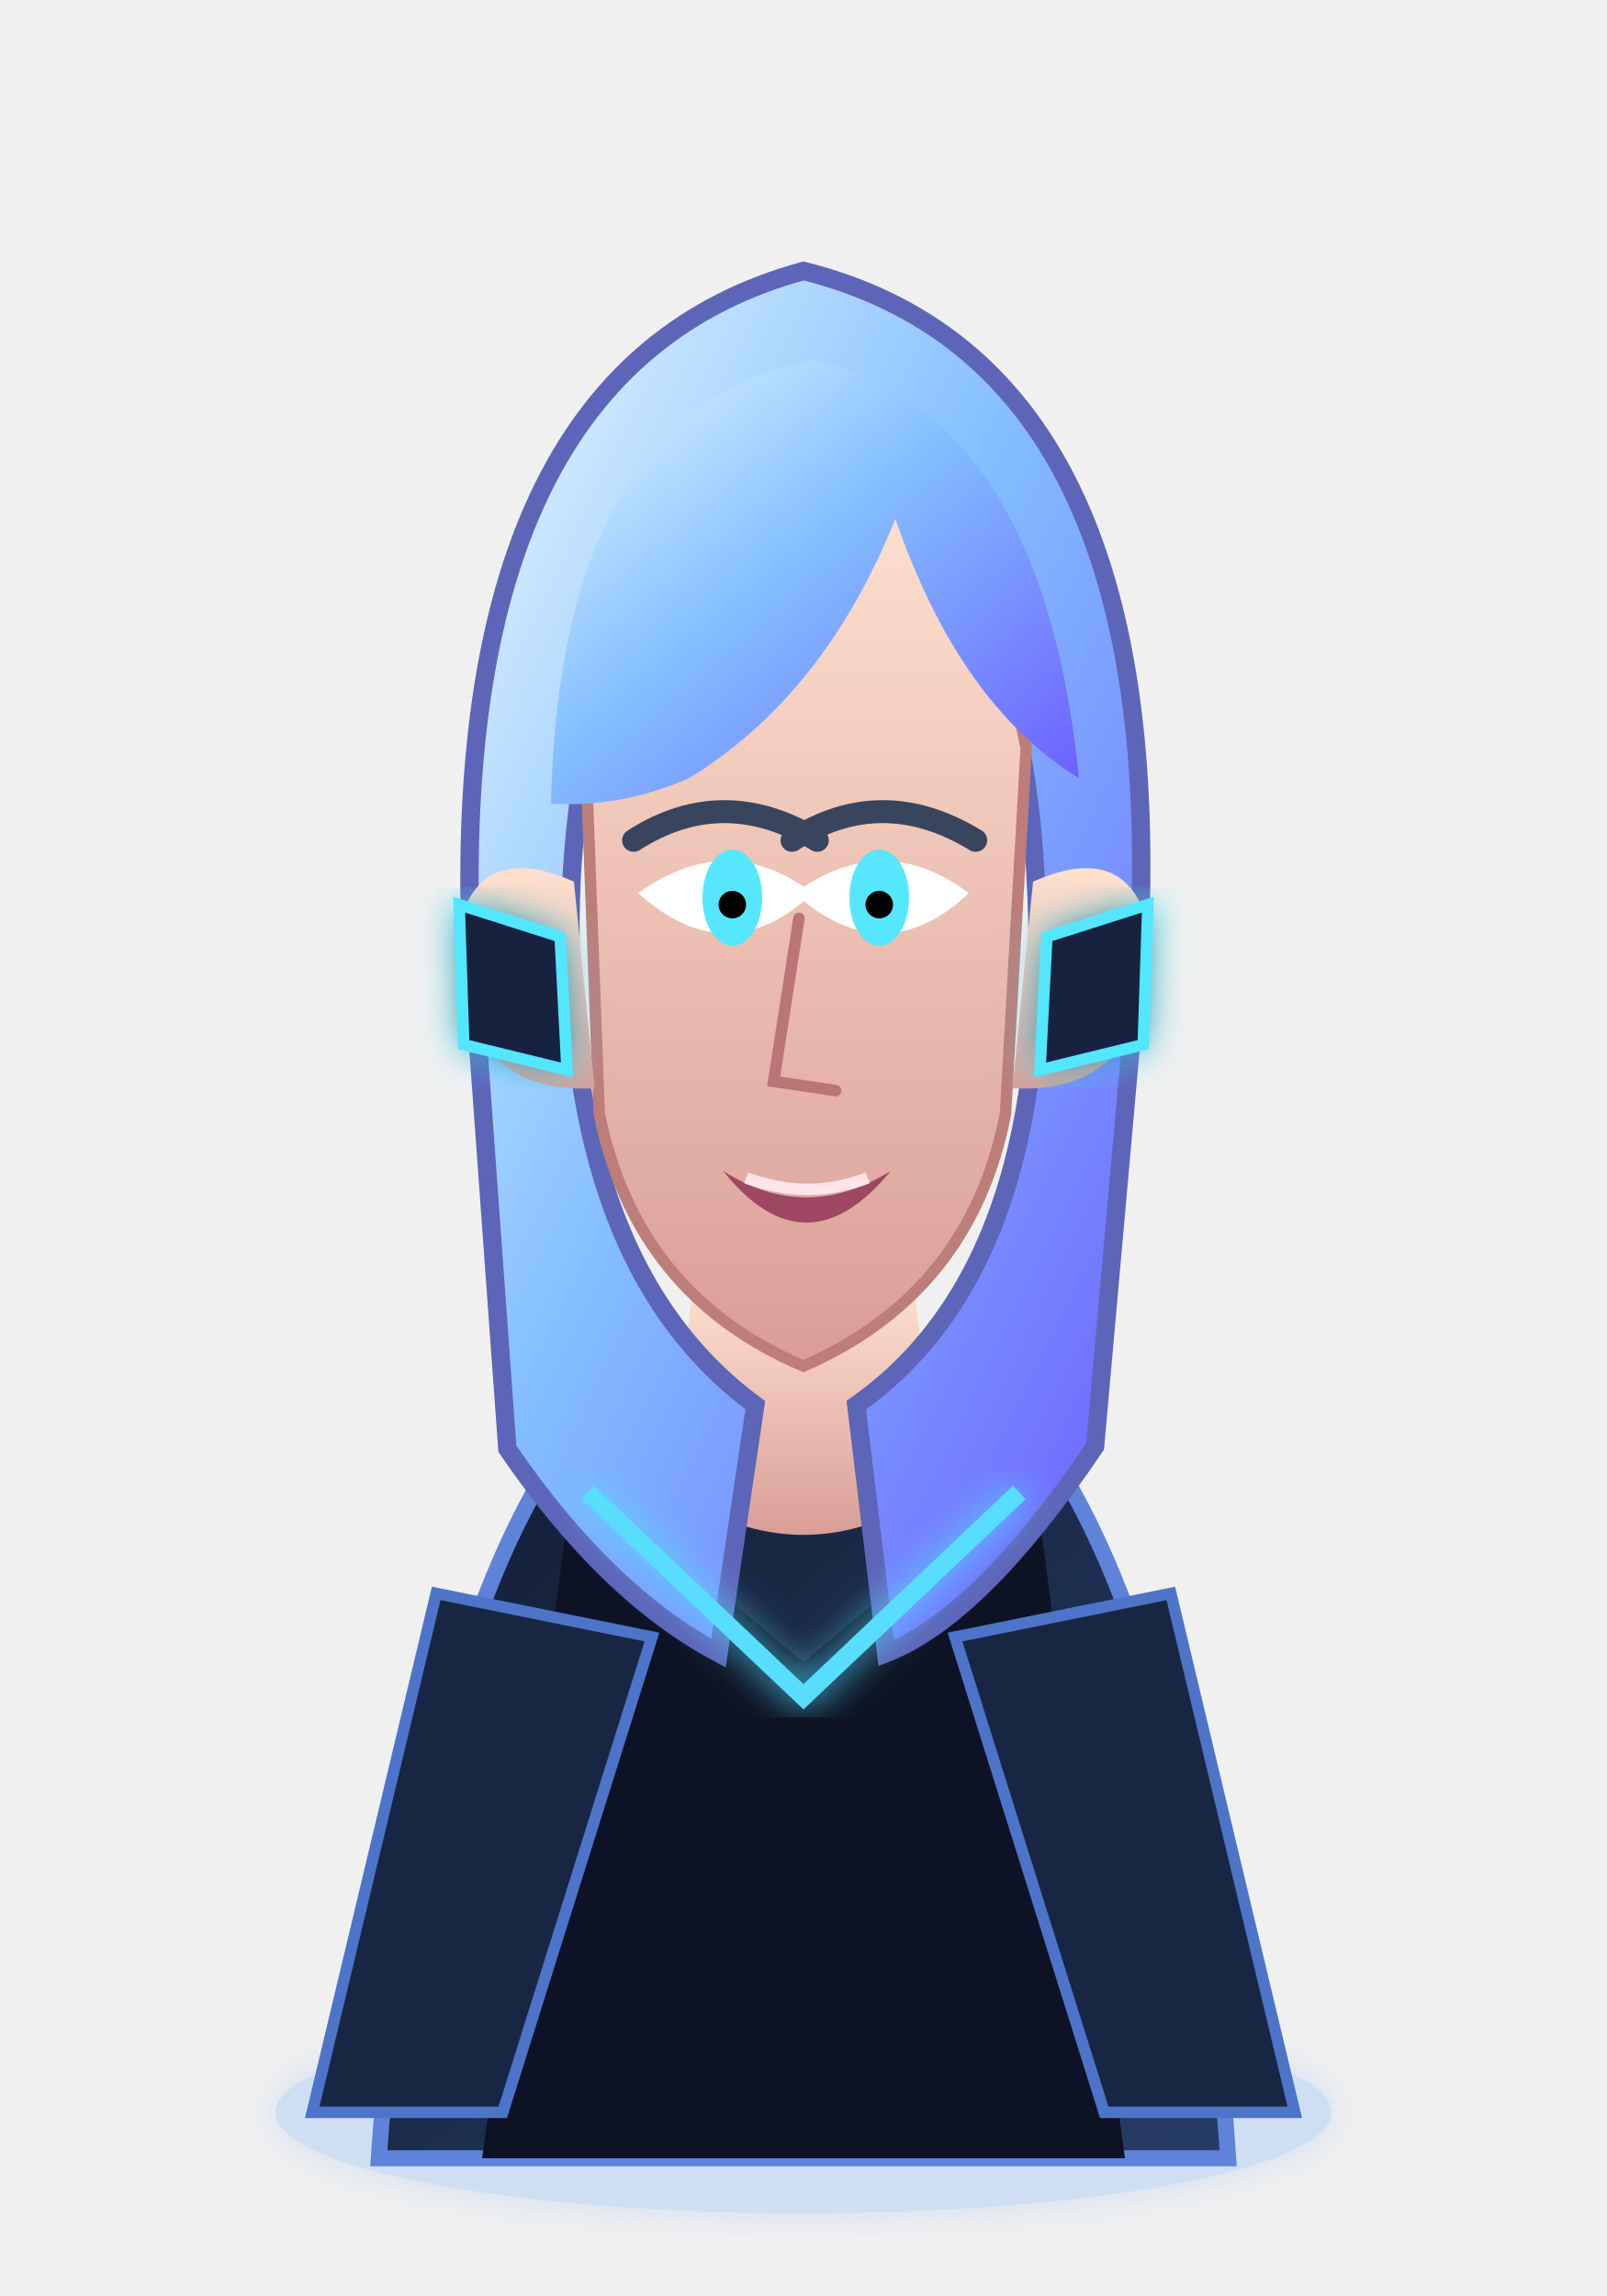
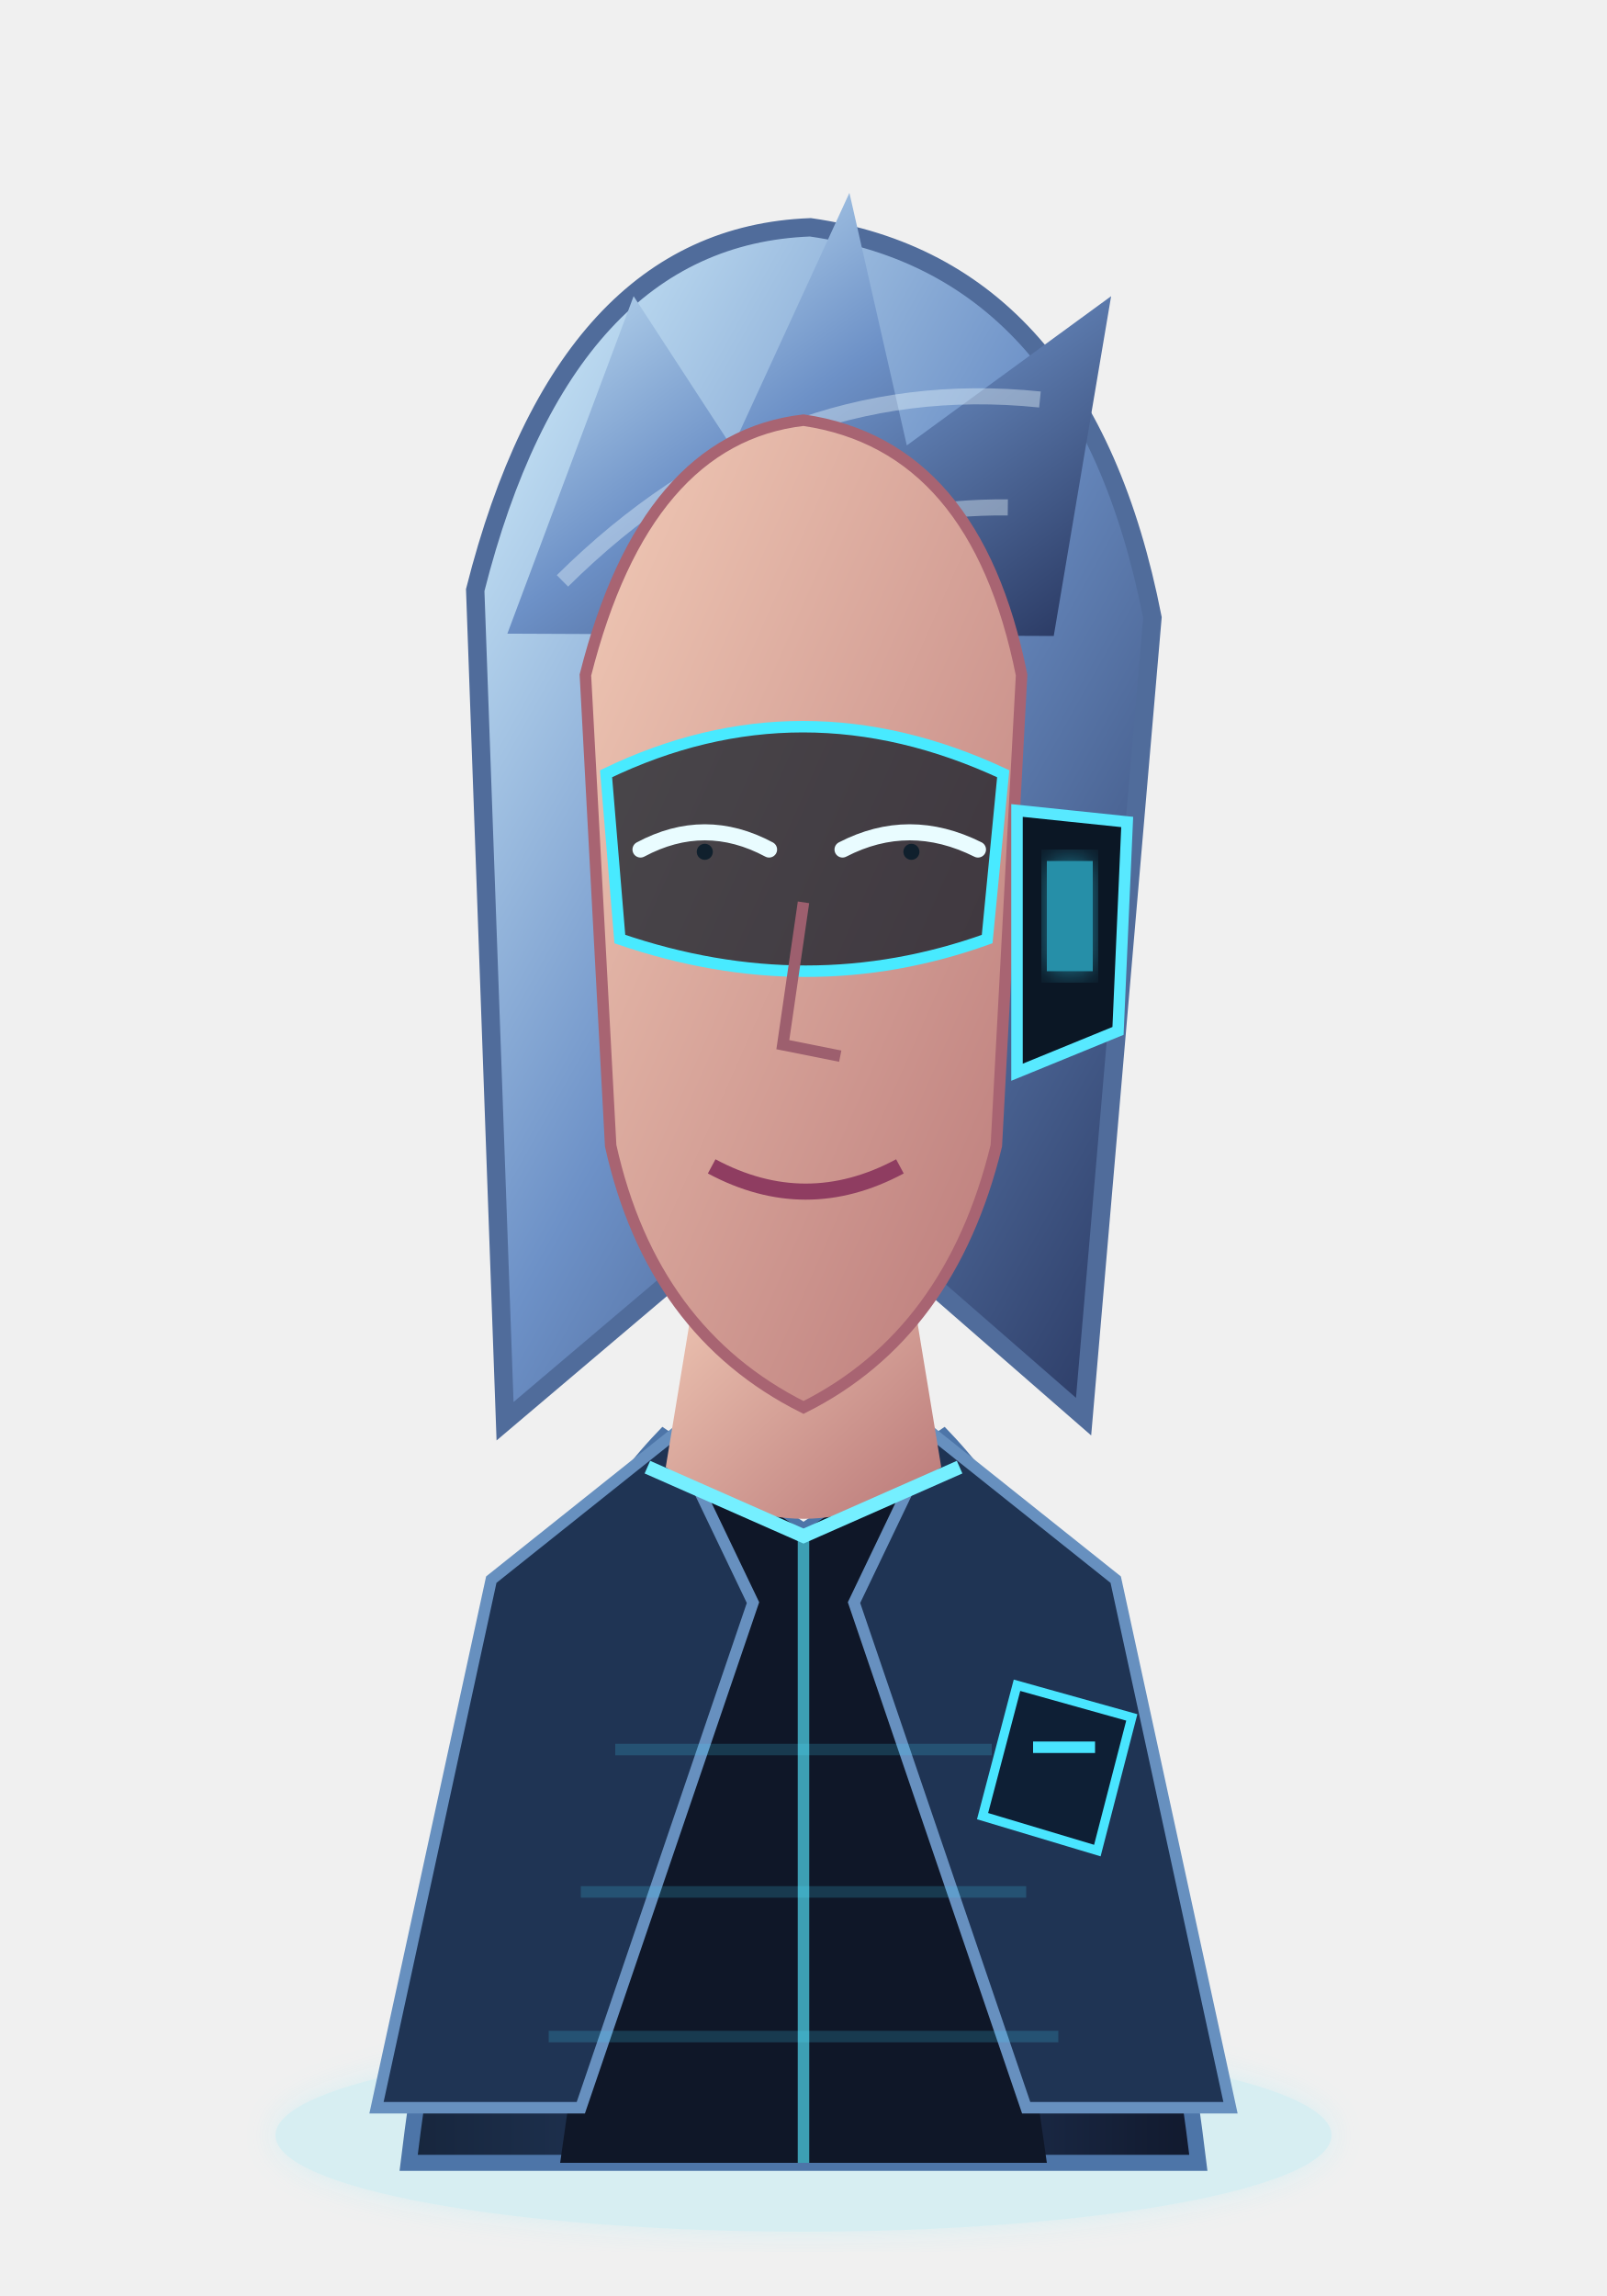
<svg xmlns="http://www.w3.org/2000/svg" width="700" height="1000" viewBox="0 0 700 1000">
  <defs>
-     <linearGradient id="h" x1="0" y1="0" x2="1" y2="1">
-       <stop stop-color="#e7f8ff" />
-       <stop offset=".45" stop-color="#83bfff" />
-       <stop offset="1" stop-color="#6b5cff" />
+     <linearGradient id="skin" x1="0" y2="1">
+       <stop stop-color="#f2cbb7" />
+       <stop offset="1" stop-color="#b97878" />
    </linearGradient>
-     <linearGradient id="s" x1="0" y1="0" x2="0" y2="1">
-       <stop stop-color="#ffe1cf" />
-       <stop offset="1" stop-color="#d99e96" />
+     <linearGradient id="bob" x1="0" x2="1" y2="1">
+       <stop stop-color="#d8f4ff" />
+       <stop offset=".48" stop-color="#6d91c7" />
+       <stop offset="1" stop-color="#26345d" />
    </linearGradient>
-     <linearGradient id="c" x1="0" y1="0" x2="1" y2="1">
-       <stop stop-color="#111c31" />
-       <stop offset="1" stop-color="#263d66" />
+     <linearGradient id="suit" x1="0" x2="1">
+       <stop stop-color="#17263d" />
+       <stop offset=".5" stop-color="#243b61" />
+       <stop offset="1" stop-color="#11192d" />
    </linearGradient>
    <filter id="g">
-       <feGaussianBlur stdDeviation="8" result="b" />
+       <feGaussianBlur stdDeviation="7" result="b" />
      <feMerge>
        <feMergeNode in="b" />
        <feMergeNode in="SourceGraphic" />
      </feMerge>
    </filter>
  </defs>
-   <ellipse cx="350" cy="920" rx="230" ry="44" fill="#4d9dff" opacity=".2" filter="url(#g)" />
-   <path d="M165 940Q180 720 250 622Q350 577 450 622Q520 720 535 940Z" fill="url(#c)" stroke="#5d84d8" stroke-width="7" />
-   <path d="M250 640l100 84 100-84 40 300H210Z" fill="#0d1324" />
-   <path d="M302 558h96l10 91q-58 39-116 0z" fill="url(#s)" />
-   <path d="M205 410Q196 160 350 118Q510 158 496 417L477 630Q427 704 386 720L373 612Q461 550 451 380Q442 225 350 210Q258 228 249 382Q242 548 329 612L313 720Q264 694 221 631Z" fill="url(#h)" stroke="#5d65b8" stroke-width="8" />
-   <path d="M255 325Q277 219 350 208Q427 220 447 326L438 485Q423 563 350 595Q277 564 261 485Z" fill="url(#s)" stroke="#bd7d79" stroke-width="5" />
-   <path d="M240 350Q244 177 355 157Q454 180 470 339Q418 307 390 226Q359 303 300 339Q270 352 240 350Z" fill="url(#h)" />
-   <path d="M250 384q-45-20-52 28q4 65 61 62zM450 384q45-20 52 28q-4 65-61 62z" fill="url(#s)" />
-   <path d="M278 389q39-28 76 0q-37 35-76 0zM346 389q39-28 76 0q-37 35-76 0z" fill="#fff" />
-   <ellipse cx="319" cy="391" rx="13" ry="21" fill="#56e7ff" />
-   <ellipse cx="383" cy="391" rx="13" ry="21" fill="#56e7ff" />
-   <circle cx="319" cy="394" r="6" />
-   <circle cx="383" cy="394" r="6" />
-   <path d="M276 366q39-25 80 0M345 366q39-25 80 0" fill="none" stroke="#39445f" stroke-width="10" stroke-linecap="round" />
-   <path d="M348 400l-11 71 27 4" fill="none" stroke="#b87677" stroke-width="5" stroke-linecap="round" />
-   <path d="M315 510q36 23 73 0q-37 45-73 0z" fill="#9d4762" />
-   <path d="M325 513q27 10 53 0" stroke="#ffe5e9" stroke-width="5" fill="none" />
-   <path d="M200 394l44 14 3 58-45-11zM500 394l-44 14-3 58 45-11z" fill="#17243f" stroke="#53e6ff" stroke-width="5" filter="url(#g)" />
-   <path d="M256 650l94 89 94-89" fill="none" stroke="#58ddff" stroke-width="8" filter="url(#g)" />
-   <path d="M190 694l-54 226h83l65-207zM510 694l54 226h-83l-65-207z" fill="#172642" stroke="#4c75c9" stroke-width="5" />
+   <ellipse cx="350" cy="930" rx="230" ry="42" fill="#49e5ff" opacity=".15" filter="url(#g)" />
+   <path d="M178 942q28-229 111-316l61 41 61-41q83 87 111 316z" fill="url(#suit)" stroke="#4d75a8" stroke-width="7" />
+   <path d="M289 626l61 41 61-41 45 316H244z" fill="#0f1728" />
+   <path d="M214 688l79-63 35 73-75 220H164zm272 0-79-63-35 73 75 220h89z" fill="#1f3454" stroke="#6790bf" stroke-width="5" />
+   <path d="M268 762h164M253 824h194M239 887h222" stroke="#46ddff" stroke-opacity=".18" stroke-width="5" />
+   <path d="M350 669v273" stroke="#56e8ff" stroke-opacity=".65" stroke-width="5" />
+   <path d="M305 548h90l15 91q-60 45-120 0z" fill="url(#skin)" />
+   <path d="M207 257q39-154 146-158 119 17 149 170l-30 348-70-61 18-245q-17-119-72-127-62 13-75 132l19 242-72 61z" fill="url(#bob)" stroke="#506c9b" stroke-width="8" />
+   <path d="M221 276L276 129l43 66 51-111 25 110 89-65-25 148z" fill="url(#bob)" />
+   <path d="M245 253q92-91 208-79M262 289q86-69 177-68" fill="none" stroke="#effdff" stroke-opacity=".38" stroke-width="7" />
+   <path d="M255 294q26-103 95-111 75 11 95 111l-11 205q-20 82-84 114-66-33-84-114z" fill="url(#skin)" stroke="#a86472" stroke-width="5" />
+   <path d="M264 337q85-41 173 0l-7 72q-78 28-160 0z" fill="#071522" fill-opacity=".7" stroke="#48eaff" stroke-width="5" />
+   <path d="M279 370q28-15 56 0m32 0q29-15 59 0" fill="none" stroke="#e9fcff" stroke-width="7" stroke-linecap="round" />
+   <circle cx="307" cy="371" r="3.5" fill="#10202d" />
+   <circle cx="397" cy="371" r="3.5" fill="#10202d" />
+   <path d="M350 393l-9 62 25 5" fill="none" stroke="#9d5f6e" stroke-width="5" />
+   <path d="M310 508q41 22 82 0" fill="none" stroke="#8f3d61" stroke-width="7" />
+   <path d="M443 353l48 5-4 91-44 18z" fill="#0b1725" stroke="#58e9ff" stroke-width="5" />
+   <path d="M456 375h20v48h-20z" fill="#37dfff" opacity=".6" filter="url(#g)" />
+   <path d="M282 639l68 30 68-30" fill="none" stroke="#75efff" stroke-width="6" />
+   <path d="M443 734l50 14-15 58-50-15z" fill="#0e1f35" stroke="#49e5ff" stroke-width="4" />
+   <path d="M450 761h27" stroke="#49e5ff" stroke-width="5" />
</svg>
